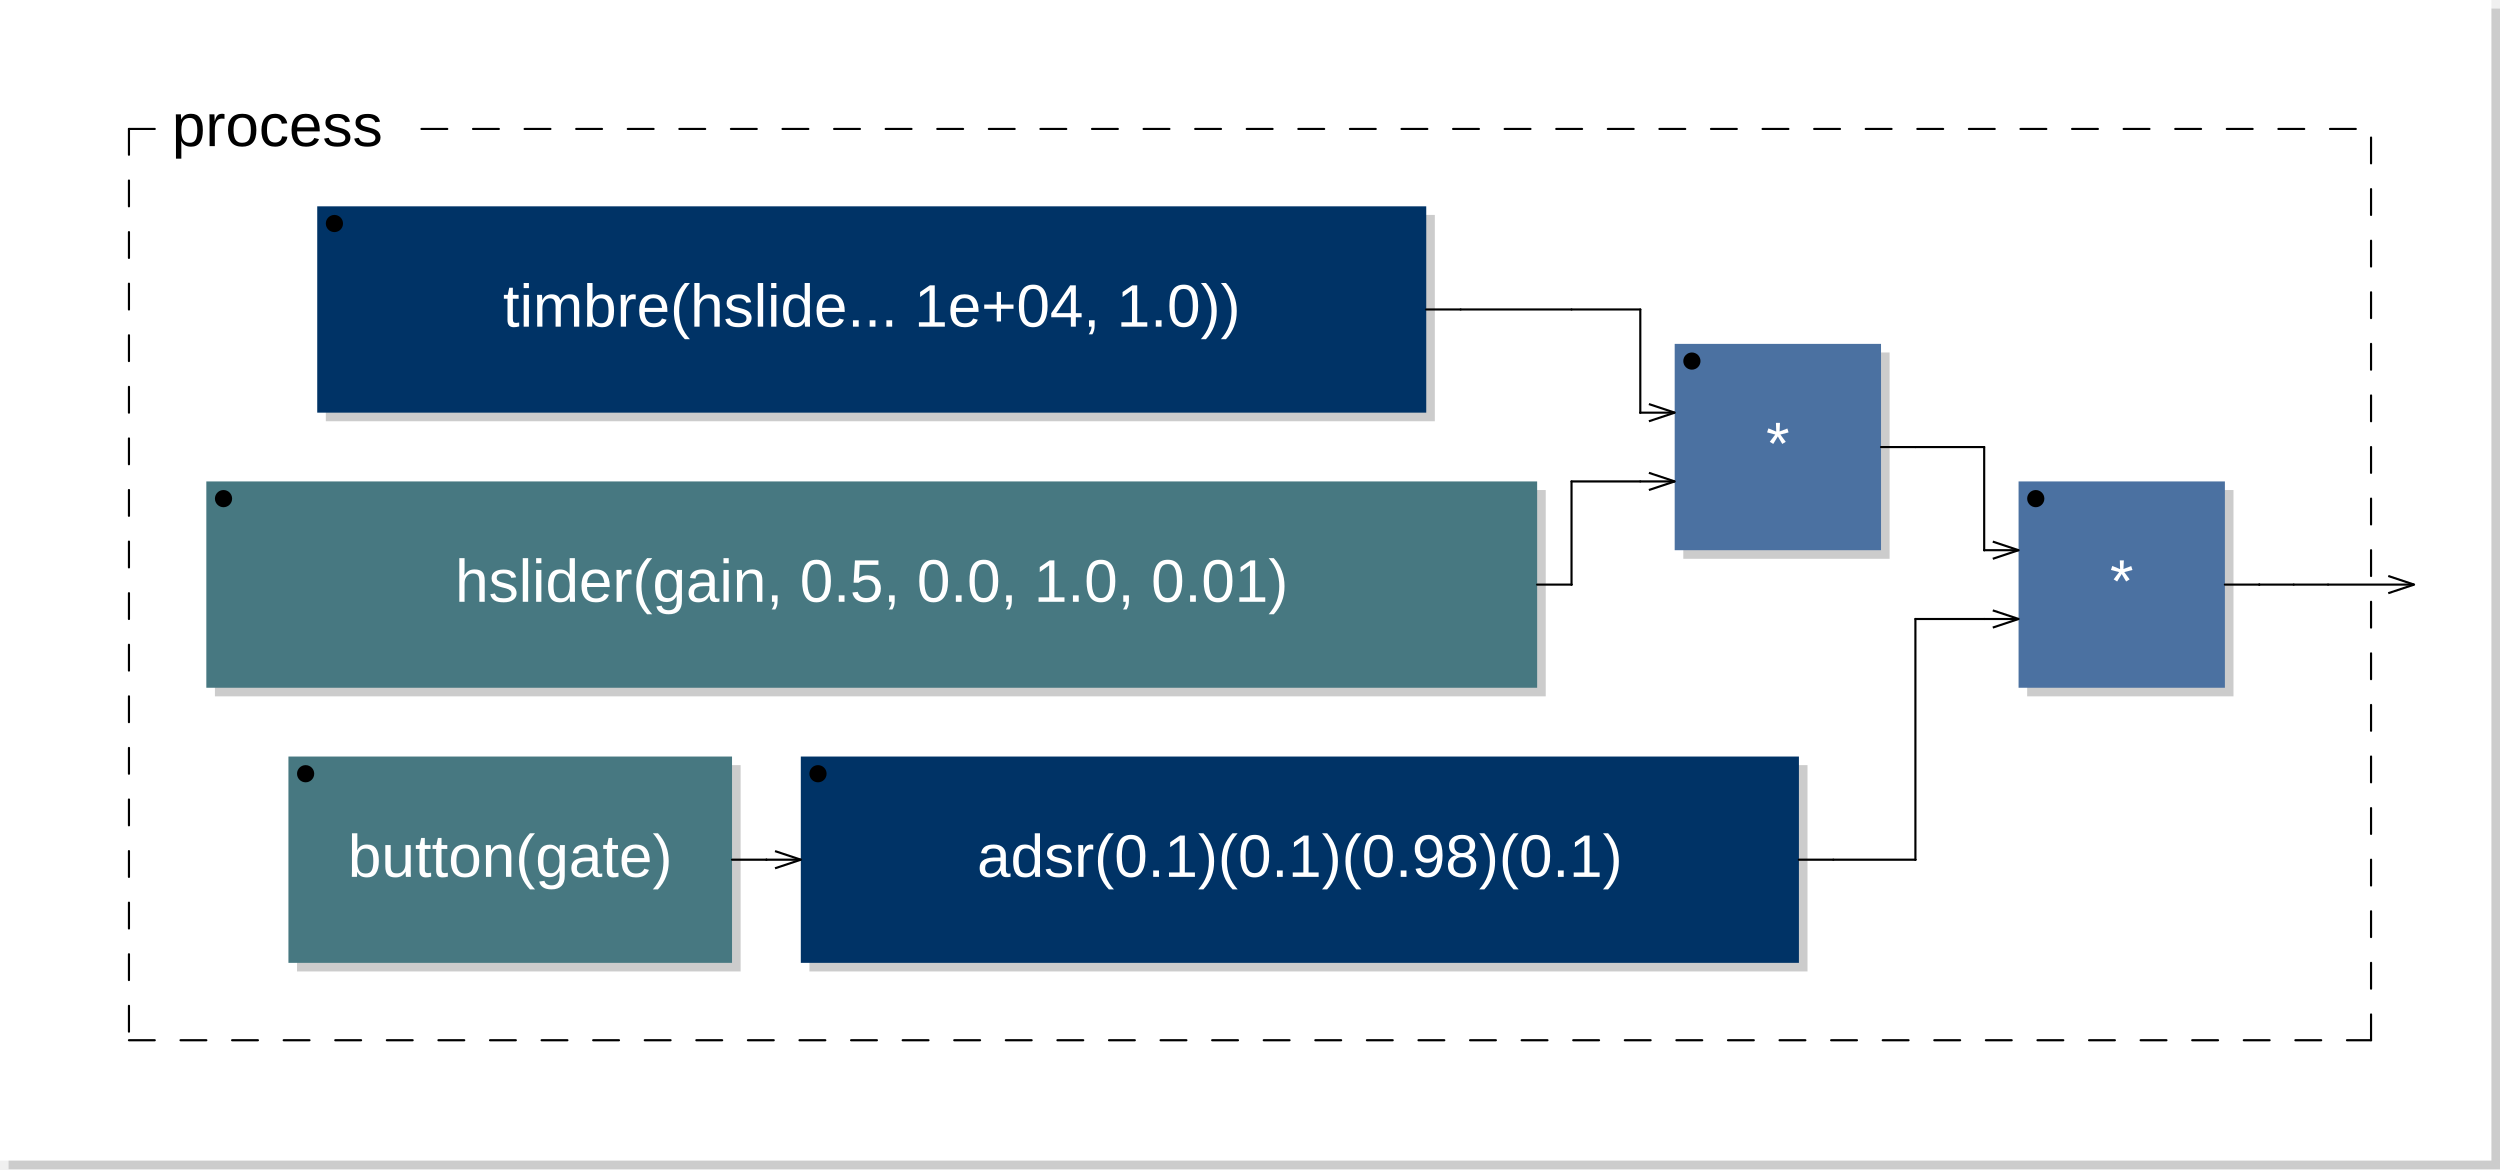
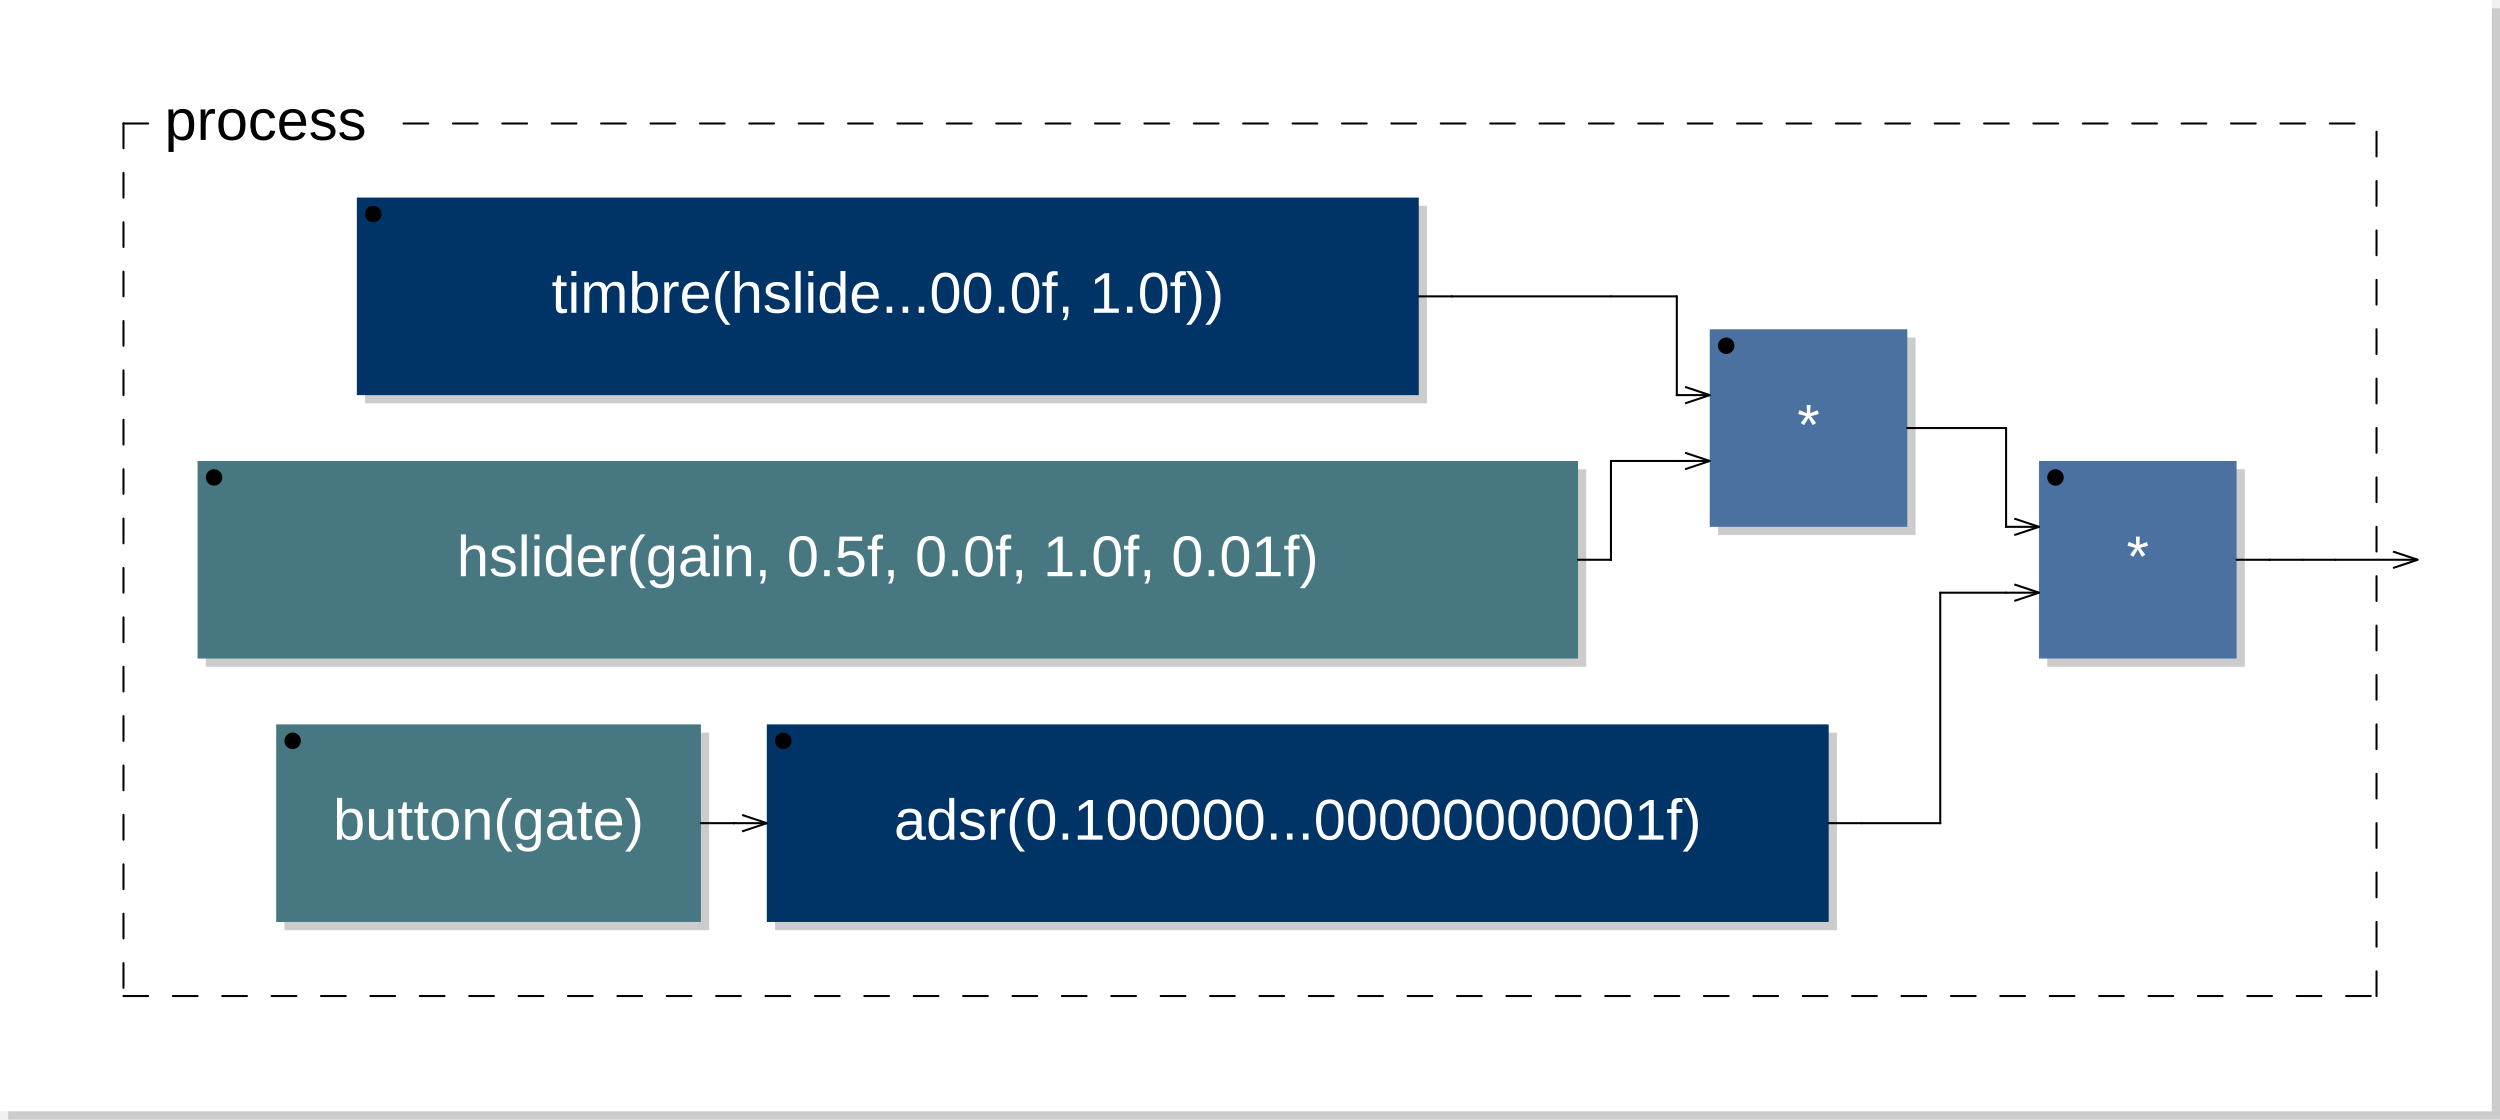
- <svg xmlns="http://www.w3.org/2000/svg" xmlns:xlink="http://www.w3.org/1999/xlink" viewBox="0 0 290.8 136" width="145.4mm" height="68mm" version="1.1">
-   <rect x="1" y="1" width="289.8" height="135" rx="0" ry="0" style="stroke:none;fill:#cccccc;" />
-   <rect x="0" y="0" width="289.8" height="135" rx="0" ry="0" style="stroke:none;fill:#ffffff;" />
+ <svg xmlns="http://www.w3.org/2000/svg" xmlns:xlink="http://www.w3.org/1999/xlink" viewBox="0 0 303.7 136" width="151.85mm" height="68mm" version="1.1">
+   <rect x="1" y="1" width="302.7" height="135" rx="0" ry="0" style="stroke:none;fill:#cccccc;" />
+   <rect x="0" y="0" width="302.7" height="135" rx="0" ry="0" style="stroke:none;fill:#ffffff;" />
  <text x="10" y="7" font-family="Arial" font-size="7" />
-   <a xlink:href="timbre-0x7f281c09a010.svg">
-     <rect x="37.9" y="25" width="129" height="24" rx="0" ry="0" style="stroke:none;fill:#cccccc;" />
-     <rect x="36.9" y="24" width="129" height="24" rx="0" ry="0" style="stroke:none;fill:#003366;" />
+   <a xlink:href="timbre-0x7fb36809f9a0.svg">
+     <rect x="44.35" y="25" width="129" height="24" rx="0" ry="0" style="stroke:none;fill:#cccccc;" />
+     <rect x="43.35" y="24" width="129" height="24" rx="0" ry="0" style="stroke:none;fill:#003366;" />
  </a>
-   <a xlink:href="timbre-0x7f281c09a010.svg">
-     <text x="101.4" y="38" font-family="Arial" font-size="7" text-anchor="middle" fill="#FFFFFF">timbre(hslide... 1e+04, 1.0))</text>
+   <a xlink:href="timbre-0x7fb36809f9a0.svg">
+     <text x="107.85" y="38" font-family="Arial" font-size="7" text-anchor="middle" fill="#FFFFFF">timbre(hslide...00.0f, 1.0f))</text>
  </a>
-   <circle cx="38.9" cy="26" r="1" />
-   <rect x="25" y="57" width="154.8" height="24" rx="0" ry="0" style="stroke:none;fill:#cccccc;" />
-   <rect x="24" y="56" width="154.8" height="24" rx="0" ry="0" style="stroke:none;fill:#477881;" />
-   <text x="101.4" y="70" font-family="Arial" font-size="7" text-anchor="middle" fill="#FFFFFF">hslider(gain, 0.5, 0.0, 1.0, 0.01)</text>
+   <circle cx="45.35" cy="26" r="1" />
+   <rect x="25" y="57" width="167.7" height="24" rx="0" ry="0" style="stroke:none;fill:#cccccc;" />
+   <rect x="24" y="56" width="167.7" height="24" rx="0" ry="0" style="stroke:none;fill:#477881;" />
+   <text x="107.85" y="70" font-family="Arial" font-size="7" text-anchor="middle" fill="#FFFFFF">hslider(gain, 0.5f, 0.0f, 1.0f, 0.01f)</text>
  <circle cx="26" cy="58" r="1" />
-   <rect x="195.8" y="41" width="24" height="24" rx="0" ry="0" style="stroke:none;fill:#cccccc;" />
-   <rect x="194.8" y="40" width="24" height="24" rx="0" ry="0" style="stroke:none;fill:#4B71A1;" />
-   <text x="206.8" y="54" font-family="Arial" font-size="7" text-anchor="middle" fill="#FFFFFF">*</text>
-   <circle cx="196.8" cy="42" r="1" />
-   <line x1="191.8" y1="47" x2="194.8" y2="48" transform="rotate(0,194.8,48)" style="stroke: black; stroke-width:0.25;" />
-   <line x1="191.8" y1="49" x2="194.8" y2="48" transform="rotate(0,194.8,48)" style="stroke: black; stroke-width:0.25;" />
-   <line x1="191.8" y1="55" x2="194.8" y2="56" transform="rotate(0,194.8,56)" style="stroke: black; stroke-width:0.25;" />
-   <line x1="191.8" y1="57" x2="194.8" y2="56" transform="rotate(0,194.8,56)" style="stroke: black; stroke-width:0.25;" />
+   <rect x="208.7" y="41" width="24" height="24" rx="0" ry="0" style="stroke:none;fill:#cccccc;" />
+   <rect x="207.7" y="40" width="24" height="24" rx="0" ry="0" style="stroke:none;fill:#4B71A1;" />
+   <text x="219.7" y="54" font-family="Arial" font-size="7" text-anchor="middle" fill="#FFFFFF">*</text>
+   <circle cx="209.7" cy="42" r="1" />
+   <line x1="204.7" y1="47" x2="207.7" y2="48" transform="rotate(0,207.7,48)" style="stroke: black; stroke-width:0.25;" />
+   <line x1="204.7" y1="49" x2="207.7" y2="48" transform="rotate(0,207.7,48)" style="stroke: black; stroke-width:0.25;" />
+   <line x1="204.7" y1="55" x2="207.7" y2="56" transform="rotate(0,207.7,56)" style="stroke: black; stroke-width:0.25;" />
+   <line x1="204.7" y1="57" x2="207.7" y2="56" transform="rotate(0,207.7,56)" style="stroke: black; stroke-width:0.25;" />
  <rect x="34.55" y="89" width="51.6" height="24" rx="0" ry="0" style="stroke:none;fill:#cccccc;" />
  <rect x="33.55" y="88" width="51.6" height="24" rx="0" ry="0" style="stroke:none;fill:#477881;" />
  <text x="59.35" y="102" font-family="Arial" font-size="7" text-anchor="middle" fill="#FFFFFF">button(gate)</text>
  <circle cx="35.55" cy="90" r="1" />
-   <a xlink:href="adsr-0x7f281c0b5e60.svg">
-     <rect x="94.15" y="89" width="116.1" height="24" rx="0" ry="0" style="stroke:none;fill:#cccccc;" />
-     <rect x="93.15" y="88" width="116.1" height="24" rx="0" ry="0" style="stroke:none;fill:#003366;" />
+   <a xlink:href="adsr-0x7fb3680bd980.svg">
+     <rect x="94.15" y="89" width="129" height="24" rx="0" ry="0" style="stroke:none;fill:#cccccc;" />
+     <rect x="93.15" y="88" width="129" height="24" rx="0" ry="0" style="stroke:none;fill:#003366;" />
  </a>
-   <a xlink:href="adsr-0x7f281c0b5e60.svg">
-     <text x="151.2" y="102" font-family="Arial" font-size="7" text-anchor="middle" fill="#FFFFFF">adsr(0.1)(0.1)(0.98)(0.1)</text>
+   <a xlink:href="adsr-0x7fb3680bd980.svg">
+     <text x="157.65" y="102" font-family="Arial" font-size="7" text-anchor="middle" fill="#FFFFFF">adsr(0.100000...00000000001f)</text>
  </a>
  <circle cx="95.15" cy="90" r="1" />
  <line x1="90.15" y1="99" x2="93.15" y2="100" transform="rotate(0,93.15,100)" style="stroke: black; stroke-width:0.25;" />
  <line x1="90.15" y1="101" x2="93.15" y2="100" transform="rotate(0,93.15,100)" style="stroke: black; stroke-width:0.25;" />
-   <rect x="235.8" y="57" width="24" height="24" rx="0" ry="0" style="stroke:none;fill:#cccccc;" />
-   <rect x="234.8" y="56" width="24" height="24" rx="0" ry="0" style="stroke:none;fill:#4B71A1;" />
-   <text x="246.8" y="70" font-family="Arial" font-size="7" text-anchor="middle" fill="#FFFFFF">*</text>
-   <circle cx="236.8" cy="58" r="1" />
-   <line x1="231.8" y1="63" x2="234.8" y2="64" transform="rotate(0,234.8,64)" style="stroke: black; stroke-width:0.25;" />
-   <line x1="231.8" y1="65" x2="234.8" y2="64" transform="rotate(0,234.8,64)" style="stroke: black; stroke-width:0.25;" />
-   <line x1="231.8" y1="71" x2="234.8" y2="72" transform="rotate(0,234.8,72)" style="stroke: black; stroke-width:0.25;" />
-   <line x1="231.8" y1="73" x2="234.8" y2="72" transform="rotate(0,234.8,72)" style="stroke: black; stroke-width:0.25;" />
+   <rect x="248.7" y="57" width="24" height="24" rx="0" ry="0" style="stroke:none;fill:#cccccc;" />
+   <rect x="247.7" y="56" width="24" height="24" rx="0" ry="0" style="stroke:none;fill:#4B71A1;" />
+   <text x="259.7" y="70" font-family="Arial" font-size="7" text-anchor="middle" fill="#FFFFFF">*</text>
+   <circle cx="249.7" cy="58" r="1" />
+   <line x1="244.7" y1="63" x2="247.7" y2="64" transform="rotate(0,247.7,64)" style="stroke: black; stroke-width:0.25;" />
+   <line x1="244.7" y1="65" x2="247.7" y2="64" transform="rotate(0,247.7,64)" style="stroke: black; stroke-width:0.25;" />
+   <line x1="244.7" y1="71" x2="247.7" y2="72" transform="rotate(0,247.7,72)" style="stroke: black; stroke-width:0.25;" />
+   <line x1="244.7" y1="73" x2="247.7" y2="72" transform="rotate(0,247.7,72)" style="stroke: black; stroke-width:0.25;" />
  <line x1="15" y1="15" x2="15" y2="121" style="stroke: black; stroke-linecap:round; stroke-width:0.25; stroke-dasharray:3,3;" />
-   <line x1="15" y1="121" x2="275.8" y2="121" style="stroke: black; stroke-linecap:round; stroke-width:0.25; stroke-dasharray:3,3;" />
-   <line x1="275.8" y1="121" x2="275.8" y2="15" style="stroke: black; stroke-linecap:round; stroke-width:0.25; stroke-dasharray:3,3;" />
+   <line x1="15" y1="121" x2="288.7" y2="121" style="stroke: black; stroke-linecap:round; stroke-width:0.25; stroke-dasharray:3,3;" />
+   <line x1="288.7" y1="121" x2="288.7" y2="15" style="stroke: black; stroke-linecap:round; stroke-width:0.25; stroke-dasharray:3,3;" />
  <line x1="15" y1="15" x2="20" y2="15" style="stroke: black; stroke-linecap:round; stroke-width:0.25; stroke-dasharray:3,3;" />
-   <line x1="49.025" y1="15" x2="275.8" y2="15" style="stroke: black; stroke-linecap:round; stroke-width:0.25; stroke-dasharray:3,3;" />
+   <line x1="49.025" y1="15" x2="288.7" y2="15" style="stroke: black; stroke-linecap:round; stroke-width:0.25; stroke-dasharray:3,3;" />
  <text x="20" y="17" font-family="Arial" font-size="7">process</text>
-   <line x1="277.8" y1="67" x2="280.8" y2="68" transform="rotate(0,280.8,68)" style="stroke: black; stroke-width:0.25;" />
-   <line x1="277.8" y1="69" x2="280.8" y2="68" transform="rotate(0,280.8,68)" style="stroke: black; stroke-width:0.25;" />
+   <line x1="290.7" y1="67" x2="293.7" y2="68" transform="rotate(0,293.7,68)" style="stroke: black; stroke-width:0.25;" />
+   <line x1="290.7" y1="69" x2="293.7" y2="68" transform="rotate(0,293.7,68)" style="stroke: black; stroke-width:0.25;" />
  <line x1="85.15" y1="100" x2="89.15" y2="100" style="stroke:black; stroke-linecap:round; stroke-width:0.25;" />
  <line x1="89.15" y1="100" x2="89.15" y2="100" style="stroke:black; stroke-linecap:round; stroke-width:0.25;" />
  <line x1="89.15" y1="100" x2="93.15" y2="100" style="stroke:black; stroke-linecap:round; stroke-width:0.25;" />
-   <line x1="165.9" y1="36" x2="169.9" y2="36" style="stroke:black; stroke-linecap:round; stroke-width:0.25;" />
-   <line x1="169.9" y1="36" x2="182.8" y2="36" style="stroke:black; stroke-linecap:round; stroke-width:0.25;" />
-   <line x1="178.8" y1="68" x2="182.8" y2="68" style="stroke:black; stroke-linecap:round; stroke-width:0.25;" />
-   <line x1="182.8" y1="36" x2="190.8" y2="36" style="stroke:black; stroke-linecap:round; stroke-width:0.25;" />
-   <line x1="182.8" y1="56" x2="190.8" y2="56" style="stroke:black; stroke-linecap:round; stroke-width:0.25;" />
-   <line x1="182.8" y1="68" x2="182.8" y2="56" style="stroke:black; stroke-linecap:round; stroke-width:0.25;" />
-   <line x1="182.8" y1="68" x2="182.8" y2="68" style="stroke:black; stroke-linecap:round; stroke-width:0.25;" />
-   <line x1="190.8" y1="36" x2="190.8" y2="48" style="stroke:black; stroke-linecap:round; stroke-width:0.25;" />
-   <line x1="190.8" y1="48" x2="190.8" y2="48" style="stroke:black; stroke-linecap:round; stroke-width:0.25;" />
-   <line x1="190.8" y1="48" x2="194.8" y2="48" style="stroke:black; stroke-linecap:round; stroke-width:0.25;" />
-   <line x1="190.8" y1="56" x2="194.8" y2="56" style="stroke:black; stroke-linecap:round; stroke-width:0.25;" />
-   <line x1="209.25" y1="100" x2="213.25" y2="100" style="stroke:black; stroke-linecap:round; stroke-width:0.25;" />
-   <line x1="213.25" y1="100" x2="222.8" y2="100" style="stroke:black; stroke-linecap:round; stroke-width:0.25;" />
-   <line x1="218.8" y1="52" x2="222.8" y2="52" style="stroke:black; stroke-linecap:round; stroke-width:0.25;" />
-   <line x1="222.8" y1="52" x2="230.8" y2="52" style="stroke:black; stroke-linecap:round; stroke-width:0.25;" />
-   <line x1="222.8" y1="72" x2="230.8" y2="72" style="stroke:black; stroke-linecap:round; stroke-width:0.25;" />
-   <line x1="222.8" y1="100" x2="222.8" y2="72" style="stroke:black; stroke-linecap:round; stroke-width:0.25;" />
-   <line x1="222.8" y1="100" x2="222.8" y2="100" style="stroke:black; stroke-linecap:round; stroke-width:0.25;" />
-   <line x1="230.8" y1="52" x2="230.8" y2="64" style="stroke:black; stroke-linecap:round; stroke-width:0.25;" />
-   <line x1="230.8" y1="64" x2="230.8" y2="64" style="stroke:black; stroke-linecap:round; stroke-width:0.25;" />
-   <line x1="230.8" y1="64" x2="234.8" y2="64" style="stroke:black; stroke-linecap:round; stroke-width:0.25;" />
-   <line x1="230.8" y1="72" x2="234.8" y2="72" style="stroke:black; stroke-linecap:round; stroke-width:0.25;" />
-   <line x1="258.8" y1="68" x2="262.8" y2="68" style="stroke:black; stroke-linecap:round; stroke-width:0.25;" />
-   <line x1="262.8" y1="68" x2="262.8" y2="68" style="stroke:black; stroke-linecap:round; stroke-width:0.25;" />
-   <line x1="262.8" y1="68" x2="266.8" y2="68" style="stroke:black; stroke-linecap:round; stroke-width:0.25;" />
-   <line x1="266.8" y1="68" x2="270.8" y2="68" style="stroke:black; stroke-linecap:round; stroke-width:0.25;" />
-   <line x1="270.8" y1="68" x2="280.8" y2="68" style="stroke:black; stroke-linecap:round; stroke-width:0.25;" />
+   <line x1="172.35" y1="36" x2="176.35" y2="36" style="stroke:black; stroke-linecap:round; stroke-width:0.25;" />
+   <line x1="176.35" y1="36" x2="195.7" y2="36" style="stroke:black; stroke-linecap:round; stroke-width:0.25;" />
+   <line x1="191.7" y1="68" x2="195.7" y2="68" style="stroke:black; stroke-linecap:round; stroke-width:0.25;" />
+   <line x1="195.7" y1="36" x2="203.7" y2="36" style="stroke:black; stroke-linecap:round; stroke-width:0.25;" />
+   <line x1="195.7" y1="56" x2="203.7" y2="56" style="stroke:black; stroke-linecap:round; stroke-width:0.25;" />
+   <line x1="195.7" y1="68" x2="195.7" y2="56" style="stroke:black; stroke-linecap:round; stroke-width:0.25;" />
+   <line x1="195.7" y1="68" x2="195.7" y2="68" style="stroke:black; stroke-linecap:round; stroke-width:0.25;" />
+   <line x1="203.7" y1="36" x2="203.7" y2="48" style="stroke:black; stroke-linecap:round; stroke-width:0.25;" />
+   <line x1="203.7" y1="48" x2="203.7" y2="48" style="stroke:black; stroke-linecap:round; stroke-width:0.25;" />
+   <line x1="203.7" y1="48" x2="207.7" y2="48" style="stroke:black; stroke-linecap:round; stroke-width:0.25;" />
+   <line x1="203.7" y1="56" x2="207.7" y2="56" style="stroke:black; stroke-linecap:round; stroke-width:0.25;" />
+   <line x1="222.15" y1="100" x2="226.15" y2="100" style="stroke:black; stroke-linecap:round; stroke-width:0.25;" />
+   <line x1="226.15" y1="100" x2="235.7" y2="100" style="stroke:black; stroke-linecap:round; stroke-width:0.25;" />
+   <line x1="231.7" y1="52" x2="235.7" y2="52" style="stroke:black; stroke-linecap:round; stroke-width:0.25;" />
+   <line x1="235.7" y1="52" x2="243.7" y2="52" style="stroke:black; stroke-linecap:round; stroke-width:0.25;" />
+   <line x1="235.7" y1="72" x2="243.7" y2="72" style="stroke:black; stroke-linecap:round; stroke-width:0.25;" />
+   <line x1="235.7" y1="100" x2="235.7" y2="72" style="stroke:black; stroke-linecap:round; stroke-width:0.25;" />
+   <line x1="235.7" y1="100" x2="235.7" y2="100" style="stroke:black; stroke-linecap:round; stroke-width:0.25;" />
+   <line x1="243.7" y1="52" x2="243.7" y2="64" style="stroke:black; stroke-linecap:round; stroke-width:0.25;" />
+   <line x1="243.7" y1="64" x2="243.7" y2="64" style="stroke:black; stroke-linecap:round; stroke-width:0.25;" />
+   <line x1="243.7" y1="64" x2="247.7" y2="64" style="stroke:black; stroke-linecap:round; stroke-width:0.25;" />
+   <line x1="243.7" y1="72" x2="247.7" y2="72" style="stroke:black; stroke-linecap:round; stroke-width:0.25;" />
+   <line x1="271.7" y1="68" x2="275.7" y2="68" style="stroke:black; stroke-linecap:round; stroke-width:0.25;" />
+   <line x1="275.7" y1="68" x2="275.7" y2="68" style="stroke:black; stroke-linecap:round; stroke-width:0.25;" />
+   <line x1="275.7" y1="68" x2="279.7" y2="68" style="stroke:black; stroke-linecap:round; stroke-width:0.25;" />
+   <line x1="279.7" y1="68" x2="283.7" y2="68" style="stroke:black; stroke-linecap:round; stroke-width:0.25;" />
+   <line x1="283.7" y1="68" x2="293.7" y2="68" style="stroke:black; stroke-linecap:round; stroke-width:0.25;" />
</svg>
